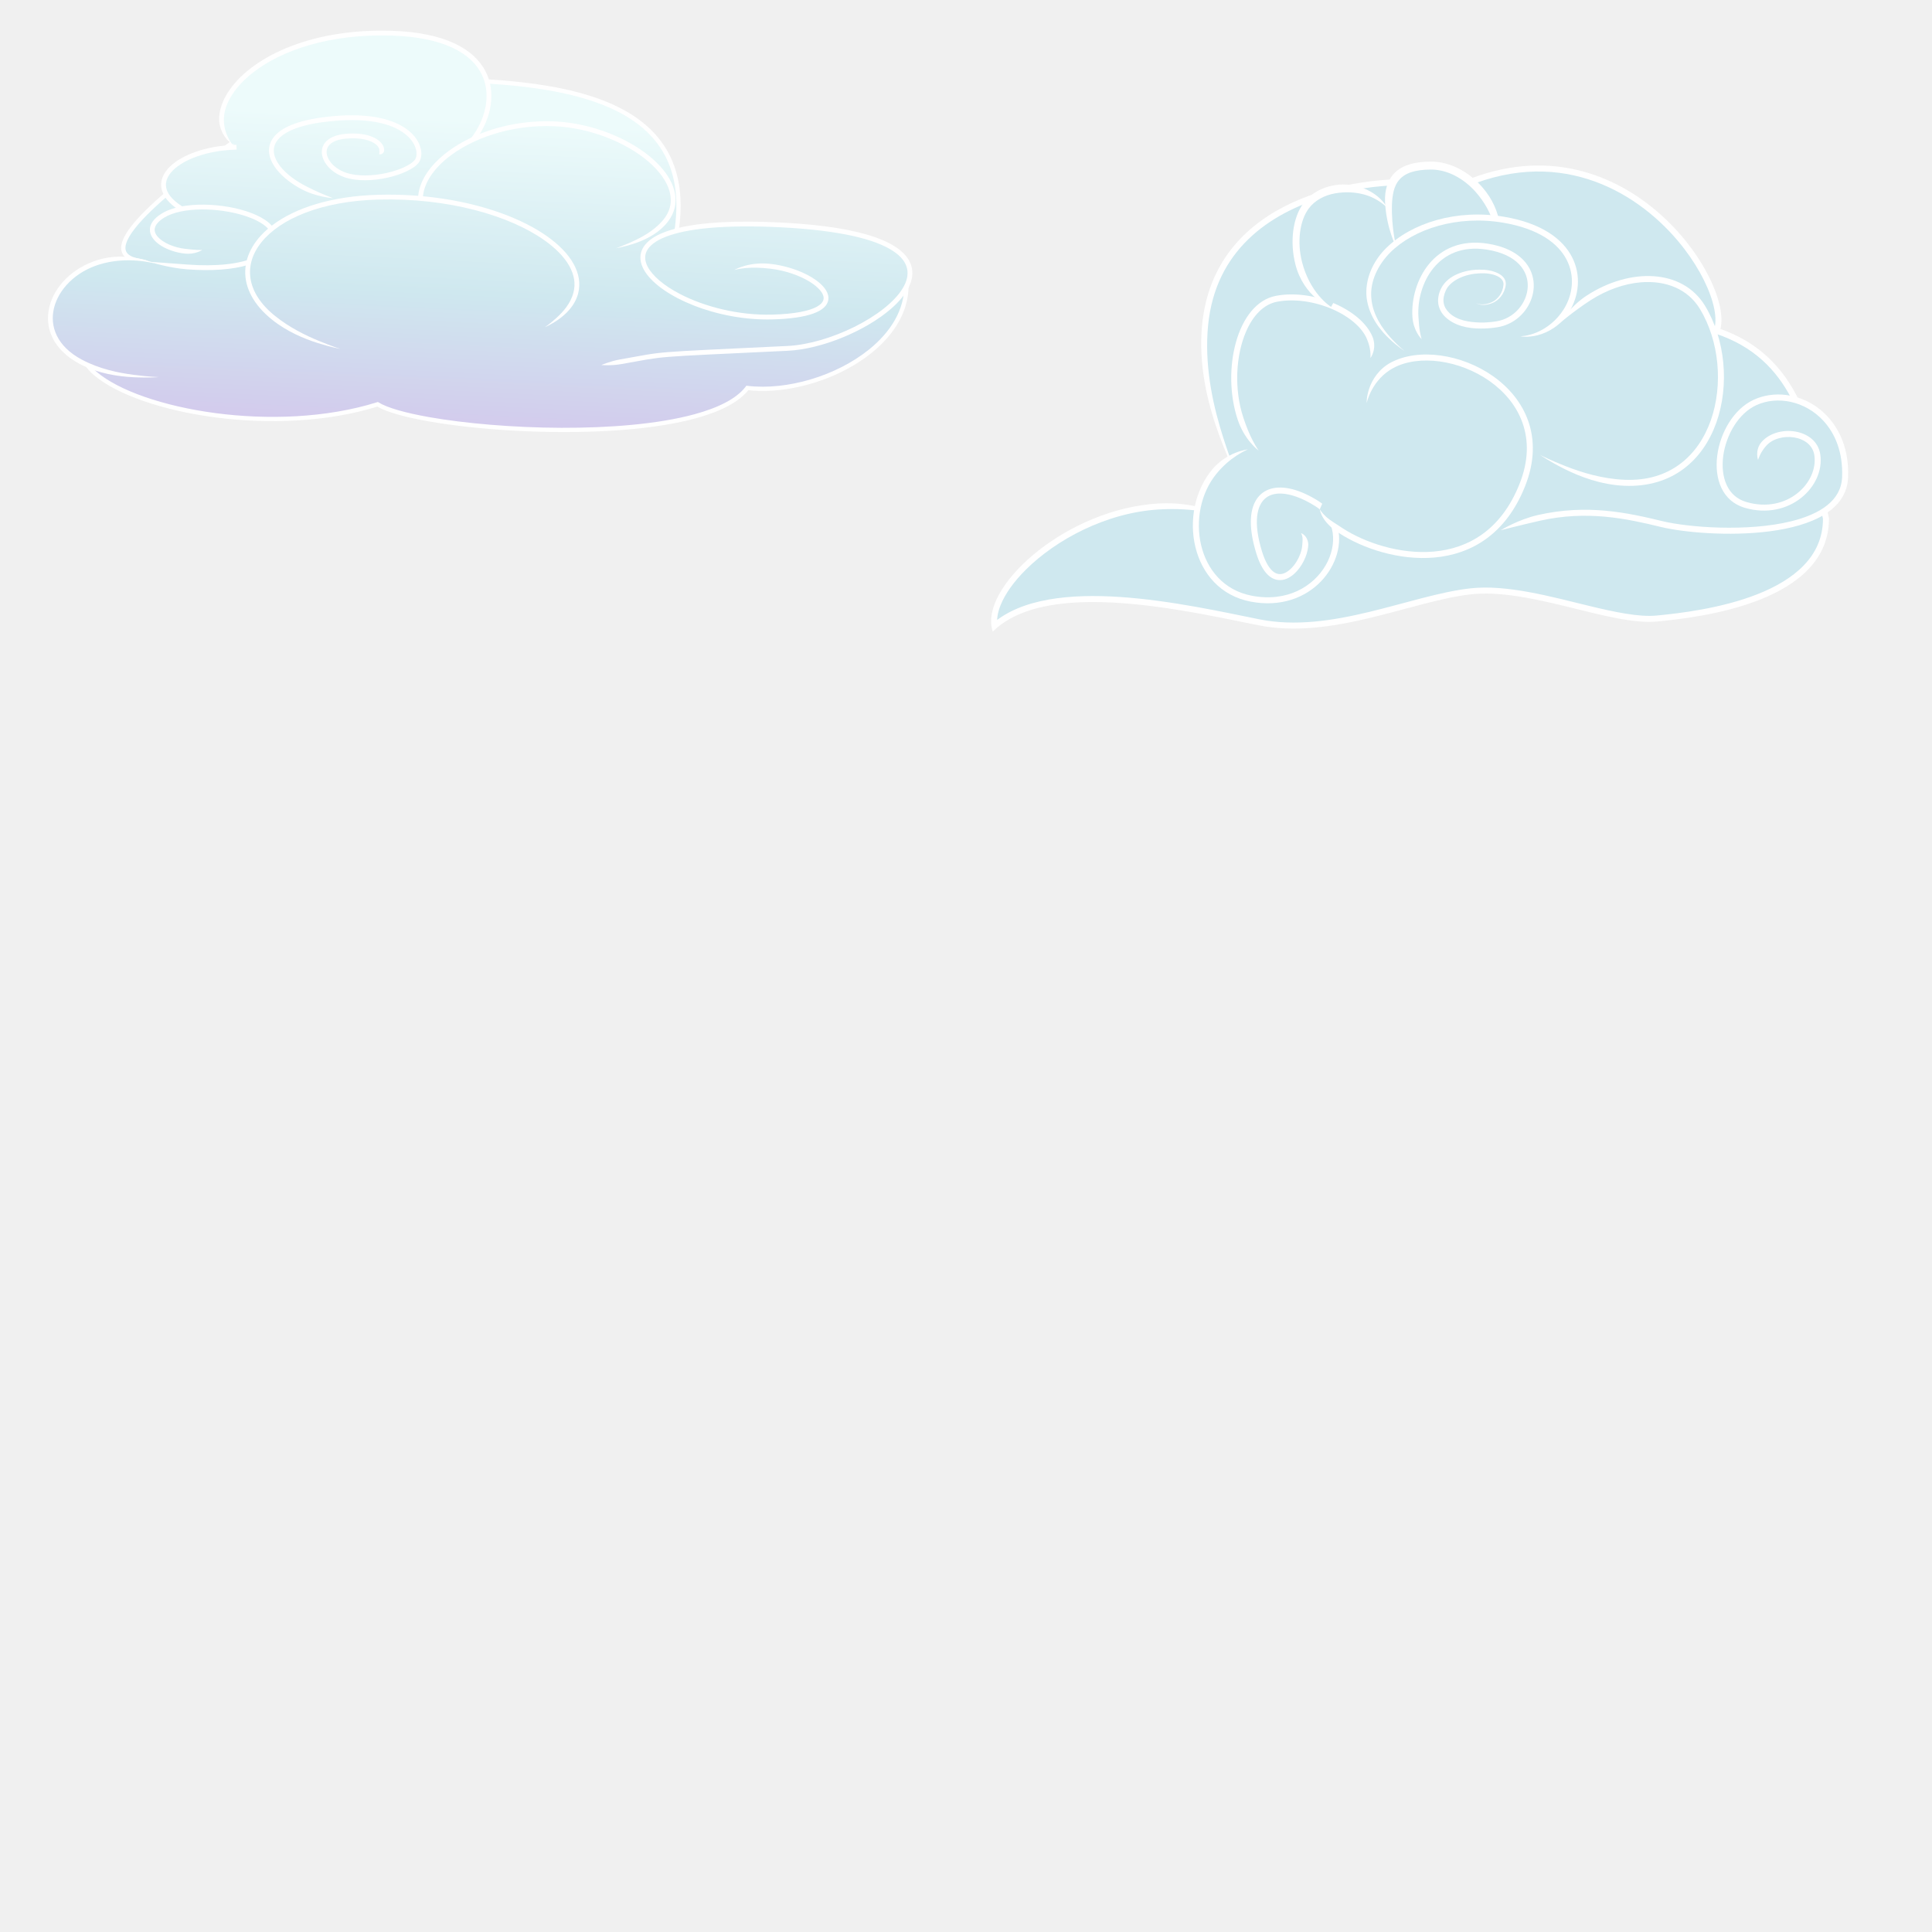
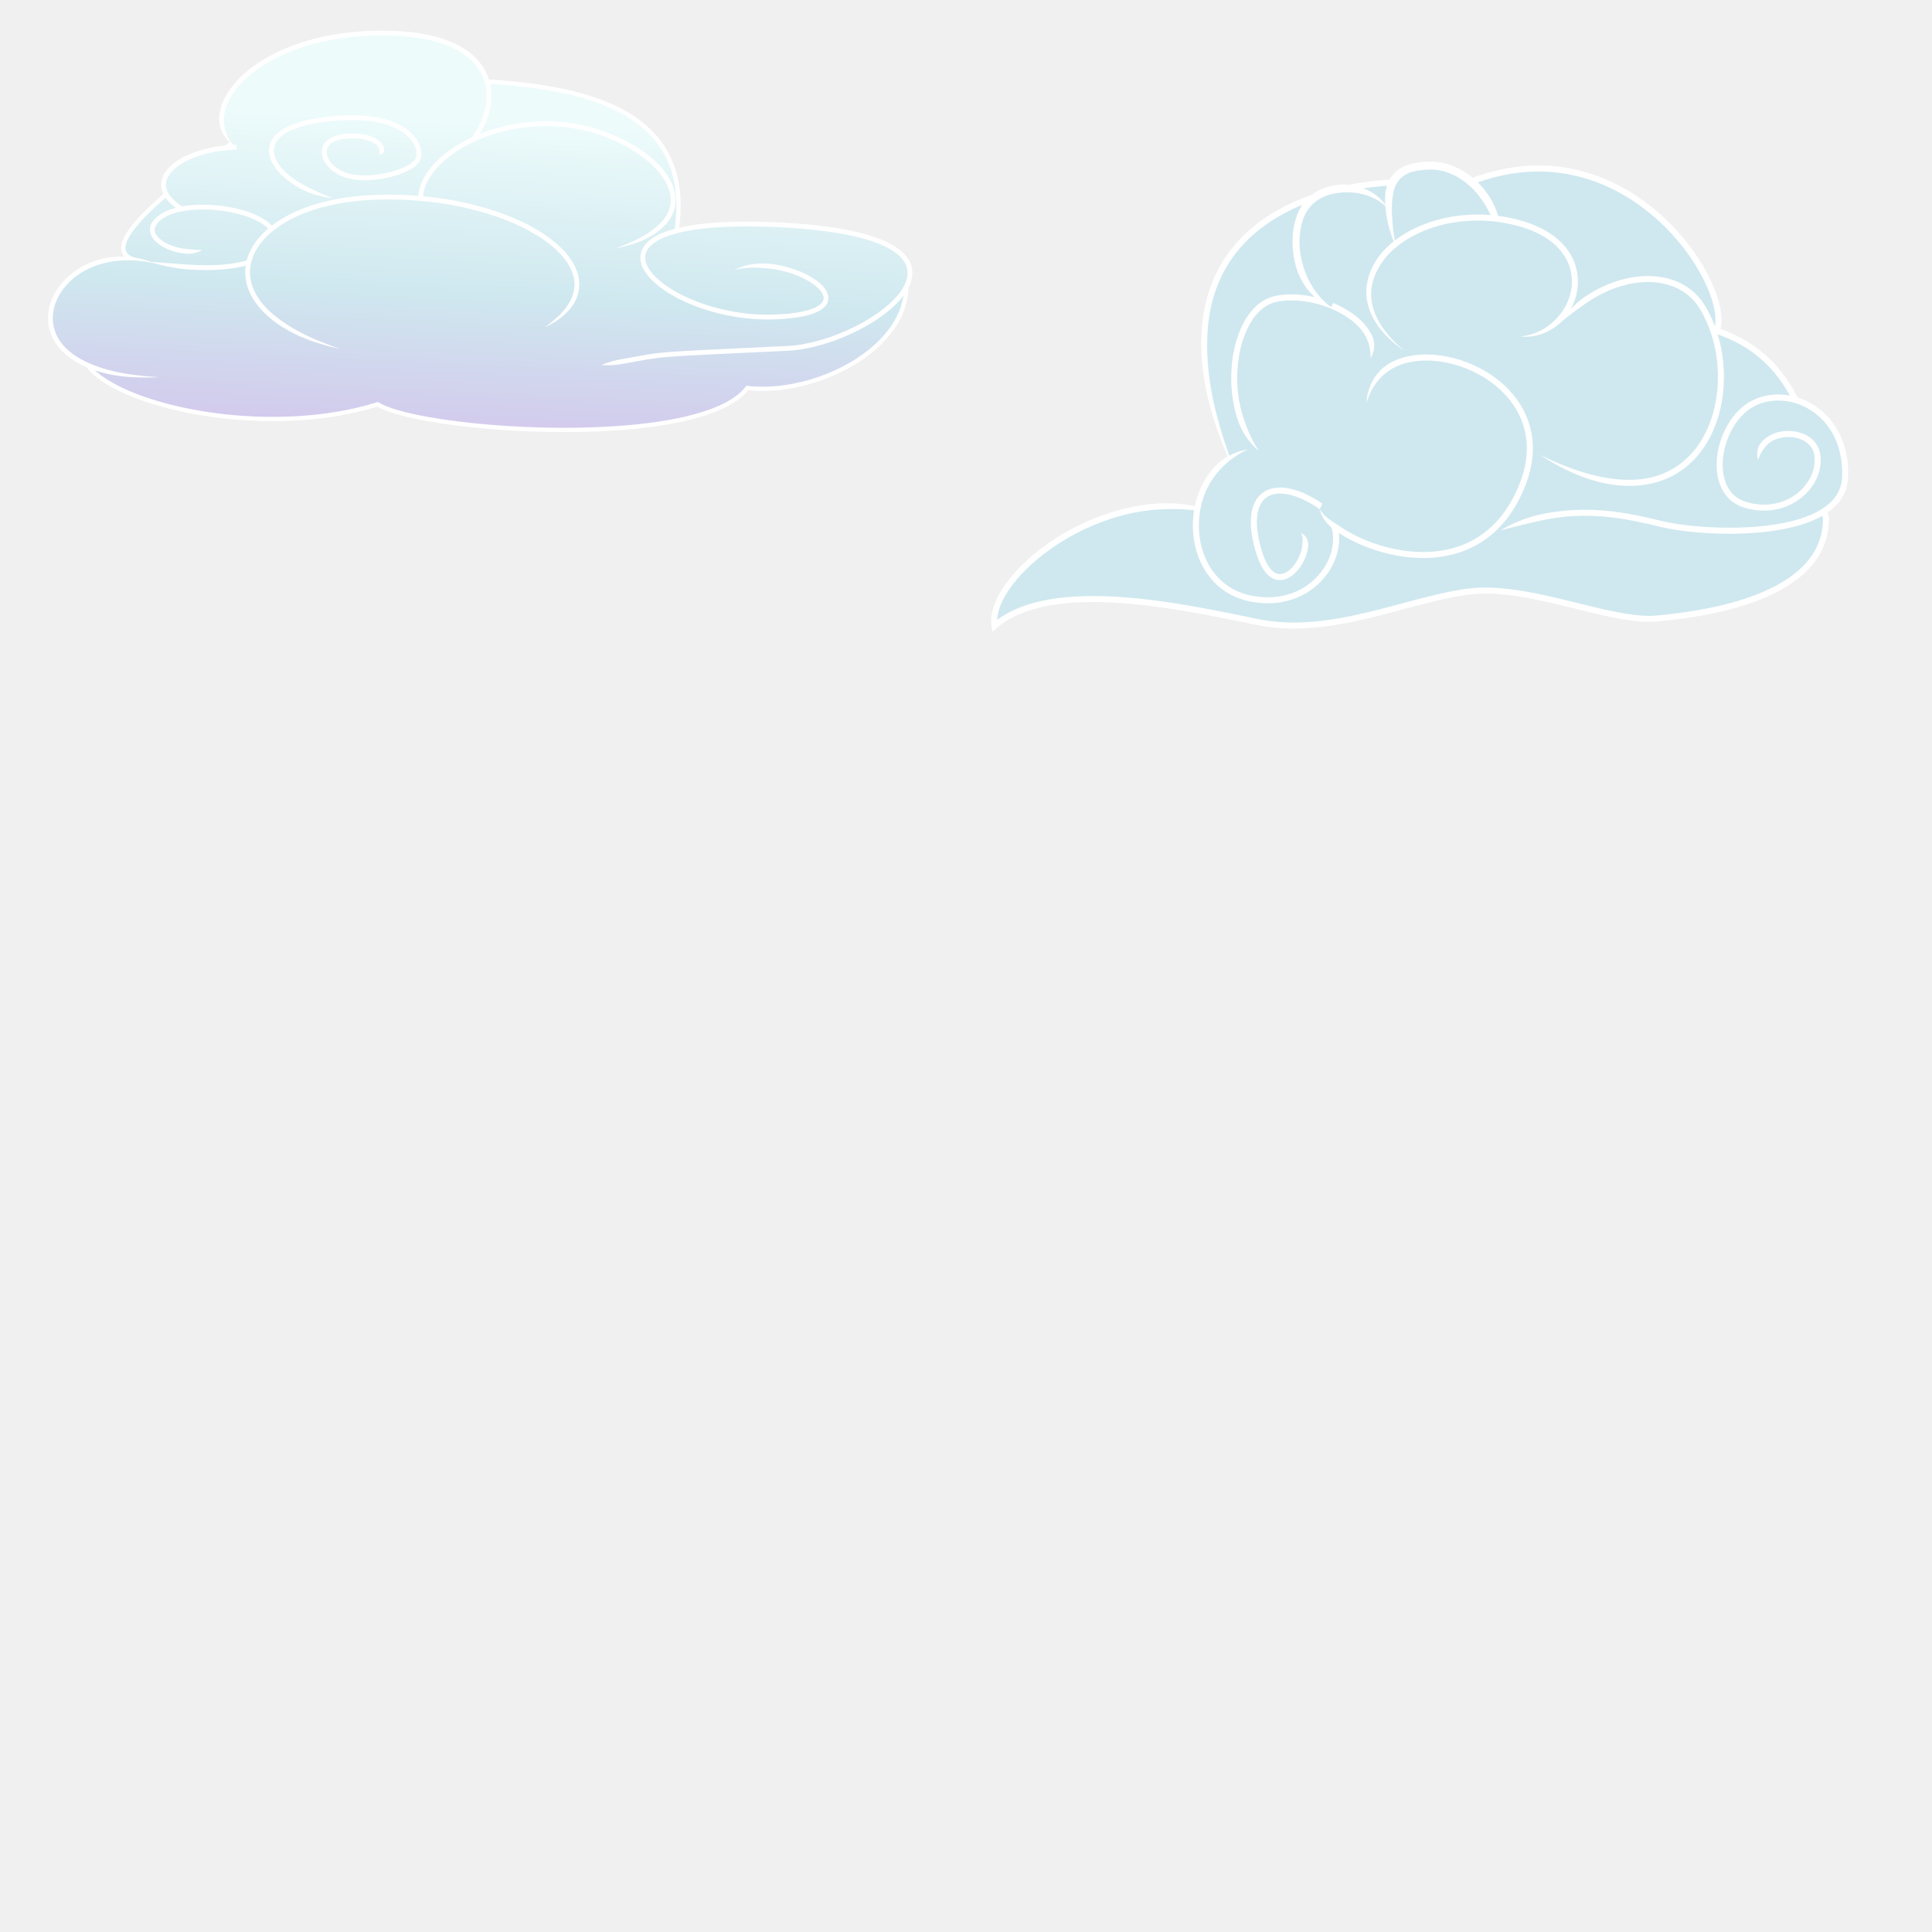
<svg xmlns="http://www.w3.org/2000/svg" xmlns:xlink="http://www.w3.org/1999/xlink" width="2048" height="2048" viewBox="0 0 541.867 541.867" version="1.1" id="svg1">
  <defs id="defs1">
    <linearGradient id="linearGradient78">
      <stop style="stop-color:#d4c2ec;stop-opacity:1;" offset="0" id="stop78" />
      <stop style="stop-color:#cfe8ef;stop-opacity:1;" offset="0.5" id="stop80" />
      <stop style="stop-color:#edfbfb;stop-opacity:1;" offset="1" id="stop79" />
    </linearGradient>
    <linearGradient xlink:href="#linearGradient78" id="linearGradient79" x1="128.994" y1="130.751" x2="133.708" y2="33.792" gradientUnits="userSpaceOnUse" />
  </defs>
  <g id="layer1">
    <path d="m 343.843,144.913 c -30.991,-12.119 -67.176,16.101 -64.925,30.645 15.928,-13.851 53.498,-5.194 74.101,-1.039 20.603,4.155 42.591,-6.752 59.385,-8.657 16.794,-1.904 39.474,8.83 52.286,7.618 12.812,-1.212 47.439,-5.54 47.439,-28.048 -3.463,-14.37 -3.463,-43.63 -30.645,-52.633 4.848,-12.639 -26.663,-61.635 -72.889,-40.167 -13.851,-5.021 -99.552,-3.29 -60.943,82.585" id="path99" style="fill:#cfe8ef" />
    <path style="fill:#ffffff;fill-opacity:1;fill-rule:nonzero;stroke:none;stroke-width:1.683;stroke-linecap:square;stroke-miterlimit:12.9;stroke-opacity:1" d="m 325.024,142.89 c 4.951,-0.292 9.237,0.011 12.99,0.657 3.526,0.607 5.829,1.366 5.829,1.366 0,0 -2.134,-1.15 -5.638,-2.185 -3.647,-1.077 -8.213,-1.82 -13.281,-1.518 -12.716,0.753 -24.855,6.304 -33.569,13.125 -8.603,6.734 -14.248,15.024 -13.269,21.351 a 8.981,8.981 0 0 0 0.355,1.465 20.351,20.351 0 0 1 1.029,-0.959 c 6.121,-5.323 15.756,-7.273 26.484,-7.339 16.092,-0.099 34.52,3.994 46.899,6.49 10.478,2.113 21.288,0.389 31.484,-2.063 10.216,-2.456 19.903,-5.646 28.162,-6.583 8.179,-0.928 17.982,1.239 27.341,3.53 9.25,2.264 18.323,4.714 24.929,4.089 12.822,-1.213 48.201,-5.578 48.201,-28.885 a 23.032,23.032 0 0 0 -2.2e-4,-0.101 45.638,45.638 0 0 1 -0.023,-0.096 c -3.405,-14.132 -3.471,-44.051 -31.198,-53.234 l 0.521,1.1 c 1.359,-3.543 0.114,-9.278 -2.875,-15.302 -3.043,-6.133 -8.052,-12.872 -14.656,-18.512 -13.266,-11.33 -33.04,-18.311 -56.498,-7.417 l 0.641,-0.028 c -2.355,-0.854 -6.559,-1.485 -11.627,-1.625 -20.63,-0.57 -58.131,6.865 -60.261,42.904 -0.648,11.234 2.233,21.666 5.168,29.532 2.893,7.753 5.49,12.564 5.49,12.564 0,0 -2.213,-5.001 -4.689,-12.84 -2.52,-7.979 -4.948,-18.265 -4.288,-29.157 0.643,-10.883 4.607,-18.981 10.371,-25.036 5.764,-6.056 13.358,-10.059 21.251,-12.581 7.892,-2.522 16.075,-3.559 22.954,-3.712 3.44,-0.077 6.554,0.067 9.138,0.352 2.583,0.285 4.645,0.719 5.92,1.181 a 9.356,9.356 0 0 1 0.32,0.123 66.997,66.997 0 0 1 0.322,-0.15 c 13.695,-6.36 25.989,-6.441 36.438,-3.141 10.449,3.3 19.056,10.017 25.204,17.306 4.918,5.831 8.256,12.034 9.708,17.052 0.484,1.673 0.758,3.212 0.821,4.55 0.063,1.338 -0.089,2.47 -0.422,3.336 a 4.893,4.893 0 0 1 -0.398,0.807 43.811,43.811 0 0 1 0.919,0.293 c 10.666,3.533 16.993,10.182 21.053,17.871 3.045,5.767 4.788,12.123 6.023,18.128 1.216,5.91 1.974,11.713 3.015,16.032 l -0.023,-0.197 c 0,5.411 -2.051,9.661 -5.376,13.124 -3.326,3.464 -7.949,6.107 -13.006,8.102 -10.113,3.99 -21.911,5.379 -28.294,5.983 -4.902,0.464 -11.565,-0.925 -18.825,-2.686 -10.827,-2.626 -23.199,-6.095 -33.477,-4.93 -8.468,0.96 -18.318,4.203 -28.366,6.619 -10.127,2.435 -20.653,4.087 -30.758,2.049 -20.306,-4.095 -58.483,-12.977 -74.82,1.229 l 1.384,0.506 c -0.258,-1.668 0.043,-3.606 0.883,-5.702 1.259,-3.143 3.723,-6.614 7.096,-9.966 8.432,-8.378 22.515,-15.995 37.296,-16.871 z" id="path11" />
    <g id="g78" style="fill:url(#linearGradient79)">
      <path d="m 22.636,96.279 c -2.86,14.694 47.429,28.334 83.269,17.115 12.582,7.742 90.361,12.956 103.706,-4.582 18.682,2.212 44.99,-10.744 44.609,-29.073 C 232.874,63.128 188.413,74.532 189.836,64.194 196.165,18.2 136.677,21.901 89.275,22.831 65.13,40.212 19.918,70.038 39.286,73.212 51.622,75.233 28.715,89.585 22.636,96.279 Z" id="path93" style="fill:url(#linearGradient79)" />
      <path style="fill:#ffffff;fill-opacity:1;fill-rule:nonzero;stroke:none;stroke-width:1.193;stroke-linecap:square;stroke-miterlimit:12.9;stroke-opacity:1" d="m 27.143,104.324 c -1.943,-1.702 -3.372,-3.391 -4.061,-5.148 -0.636,-1.623 -0.446,-2.897 -0.446,-2.897 0,0 -0.499,1.195 -0.11,3.06 0.41,1.965 1.725,4.147 3.845,5.894 12.823,10.882 51.011,17.714 79.712,8.73 l -0.491,-0.061 c 5.261,3.237 21.08,5.894 38.376,6.87 17.606,0.994 37.428,0.294 51.098,-3.43 6.808,-1.855 12.225,-4.496 15.02,-8.169 l -0.545,0.231 c 18.923,2.241 45.667,-10.867 45.275,-29.678 a 19.659,19.659 0 0 0 -0.008,-0.284 30.781,30.781 0 0 0 -0.222,-0.174 c -10.846,-8.441 -27.495,-9.734 -41.073,-10.251 -6.813,-0.259 -12.904,-0.327 -17.13,-0.96 -2.113,-0.316 -3.754,-0.786 -4.745,-1.414 -0.495,-0.314 -0.824,-0.655 -1.018,-1.029 -0.194,-0.374 -0.268,-0.794 -0.193,-1.34 1.281,-9.307 -0.098,-16.661 -3.556,-22.44 -6.903,-11.537 -21.931,-16.579 -39.828,-18.685 -17.879,-2.103 -38.864,-1.287 -57.78,-0.916 a 1326.133,1326.133 0 0 1 -0.186,0.004 569.508,569.508 0 0 1 -0.151,0.109 C 71.851,34.639 43.184,53.838 35.83,64.803 c -1.89,2.818 -2.528,5.339 -0.946,7.095 0.863,0.958 2.311,1.575 4.305,1.902 1.884,0.309 2.717,0.89 2.978,1.486 0.261,0.596 0.07,1.499 -0.666,2.684 -0.883,1.422 -2.479,3.134 -4.401,4.924 -2.883,2.685 -6.499,5.565 -9.596,8.151 -1.417,1.181 -2.594,2.353 -3.515,3.438 -0.875,1.031 -1.352,1.795 -1.352,1.795 0,0 0.701,-0.566 1.761,-1.362 0.88,-0.66 2.68,-1.96 3.871,-2.956 5.262,-4.394 12.735,-10.155 14.686,-14.151 0.508,-1.04 0.709,-2.083 0.306,-3.003 -0.502,-1.145 -1.822,-1.848 -3.878,-2.184 -1.863,-0.305 -3.02,-0.866 -3.612,-1.523 -0.296,-0.329 -0.467,-0.68 -0.544,-1.093 -0.077,-0.412 -0.054,-0.892 0.082,-1.442 0.327,-1.32 1.325,-3.018 2.879,-4.931 2.332,-2.868 5.89,-6.233 10.159,-9.83 C 60.205,43.815 77.539,32.014 89.623,23.315 l -0.337,0.112 c 14.227,-0.279 29.525,-0.806 43.784,-0.169 14.259,0.637 27.479,2.448 37.518,6.786 6.693,2.892 11.961,6.891 15.259,12.403 3.298,5.512 4.65,12.566 3.398,21.665 -0.083,0.602 -0.035,1.161 0.152,1.678 0.336,0.931 1.078,1.615 2.075,2.133 3.811,1.977 12.581,1.928 21.995,2.287 6.793,0.258 14.278,0.714 21.371,2.131 7.093,1.417 13.785,3.798 19.015,7.869 l -0.23,-0.458 c 0.148,7.101 -3.839,13.403 -9.935,18.312 -4.572,3.681 -10.318,6.555 -16.301,8.337 -5.983,1.782 -12.202,2.471 -17.706,1.819 a 32.552,32.552 0 0 1 -0.343,-0.043 10.524,10.524 0 0 1 -0.201,0.274 c -1.263,1.66 -3.17,3.142 -5.611,4.433 -2.441,1.291 -5.41,2.391 -8.773,3.307 -10.088,2.749 -23.7,3.843 -37.278,3.796 -13.578,-0.047 -27.133,-1.231 -37.129,-3 -3.332,-0.589 -6.269,-1.244 -8.673,-1.939 -2.404,-0.695 -4.279,-1.439 -5.454,-2.162 a 8.168,8.168 0 0 1 -0.226,-0.145 74.676,74.676 0 0 1 -0.264,0.083 c -14.222,4.452 -30.799,4.966 -45.36,3.032 -7.281,-0.967 -14.058,-2.545 -19.781,-4.538 -5.723,-1.992 -10.392,-4.406 -13.442,-6.995 z" id="path9" />
      <path d="m 168.654,102.377 c 20.979,-3.404 7.596,-2.541 52.244,-4.669 23.536,-1.122 64.551,-31.207 -1.614,-34.611 -66.165,-3.404 -34.965,26.668 -2.69,25.817 32.276,-0.851 5.075,-19.204 -10.647,-13.197" id="path83" style="fill:url(#linearGradient79)" />
      <path style="fill:#ffffff;fill-opacity:1;fill-rule:nonzero;stroke:none;stroke-width:1.343;stroke-linecap:square;stroke-miterlimit:12.9;stroke-opacity:1" d="m 173.851,100.823 c -2.646,0.462 -5.197,1.554 -5.197,1.554 0,0 2.767,0.232 5.428,-0.232 13.607,-2.373 6.621,-1.849 46.849,-3.766 9.571,-0.456 21.926,-5.601 29.065,-11.853 4.304,-3.769 6.891,-8.112 5.528,-12.188 -2.027,-6.061 -12.541,-10.694 -36.205,-11.912 -26.128,-1.344 -37.851,2.469 -39.506,8.35 -0.506,1.799 -0.027,3.681 1.134,5.475 4.568,7.059 20.165,13.742 35.666,13.333 10.204,-0.269 15.095,-2.289 15.68,-5.368 0.181,-0.95 -0.076,-1.895 -0.613,-2.785 -2.08,-3.446 -8.708,-6.607 -15.41,-7.398 -2.756,-0.331 -5.253,-0.062 -7.266,0.488 -1.921,0.525 -3.056,1.194 -3.056,1.194 0,0 1.269,-0.356 3.177,-0.536 2.084,-0.196 4.287,-0.126 6.987,0.187 4.096,0.483 8.062,1.879 10.863,3.576 1.867,1.132 3.201,2.411 3.738,3.52 0.336,0.693 0.384,1.276 0.161,1.844 -0.223,0.567 -0.764,1.173 -1.806,1.741 -2.084,1.137 -6.09,2.025 -12.492,2.194 -9.554,0.252 -19.053,-2.255 -25.831,-5.769 -2.259,-1.172 -4.216,-2.454 -5.769,-3.772 -1.553,-1.318 -2.698,-2.671 -3.355,-3.959 -0.41,-0.805 -0.631,-1.579 -0.663,-2.314 -0.032,-0.734 0.117,-1.432 0.481,-2.122 0.728,-1.378 2.37,-2.741 5.219,-3.869 5.698,-2.257 16.097,-3.52 32.591,-2.671 8.244,0.424 14.806,1.264 19.92,2.403 5.114,1.139 8.778,2.582 11.224,4.175 2.445,1.593 3.658,3.3 4.027,5.042 0.37,1.742 -0.093,3.598 -1.265,5.522 -1.172,1.924 -3.049,3.882 -5.394,5.724 -2.345,1.843 -5.155,3.572 -8.18,5.07 -6.049,2.996 -12.965,5.059 -18.716,5.334 -40.302,1.921 -33.425,1.414 -47.015,3.785 z" id="path1" />
      <path d="M 65.096,40.407 C 54.446,29.975 73.084,8.109 109.98,9.313 c 36.896,1.204 29.669,28.085 16.356,35.307" id="path91" style="fill:url(#linearGradient79)" />
      <path style="fill:#ffffff;fill-opacity:1;fill-rule:nonzero;stroke:none;stroke-width:1.343;stroke-linecap:square;stroke-miterlimit:12.9;stroke-opacity:1" d="m 61.462,33.021 c -0.097,2.291 0.786,4.244 1.771,5.555 0.964,1.283 1.864,1.831 1.864,1.831 0,0 -0.668,-0.812 -1.288,-2.175 -0.646,-1.421 -1.102,-3.194 -1.005,-5.149 0.187,-4.078 3.016,-8.764 8.297,-12.842 7.921,-6.116 21.279,-10.831 38.858,-10.257 14.627,0.477 22.035,4.995 24.959,10.512 2.925,5.516 1.456,12.255 -2.177,17.408 -1.411,1.997 -2.747,3.54 -4.132,4.835 -1.281,1.199 -2.273,1.881 -2.273,1.881 0,0 1.143,-0.378 2.682,-1.35 1.599,-1.01 3.363,-2.521 4.82,-4.593 C 141.621,27.637 140.082,9.623 110.002,8.642 86.278,7.868 69.849,16.572 63.9,25.945 c -1.49,2.347 -2.332,4.757 -2.438,7.076 z" id="path2" />
      <path d="m 122.189,64.516 c -13.717,-12.341 7.8,-30.923 33.351,-29.789 25.552,1.135 50.565,25.391 17.214,34.895" id="path87" style="fill:url(#linearGradient79)" />
      <path style="fill:#ffffff;fill-opacity:1;fill-rule:nonzero;stroke:none;stroke-width:1.343;stroke-linecap:square;stroke-miterlimit:12.9;stroke-opacity:1" d="m 117.267,56.612 c 0.181,2.561 1.458,4.613 2.689,5.969 1.214,1.337 2.233,1.934 2.233,1.934 0,0 -0.8,-0.868 -1.692,-2.339 -0.918,-1.513 -1.77,-3.461 -1.889,-5.649 -0.26,-4.116 2.27,-8.462 6.802,-12.156 6.798,-5.542 18,-9.511 30.101,-8.973 10.059,0.447 20.088,4.566 26.296,9.876 3.104,2.655 5.239,5.598 6.006,8.461 0.384,1.431 0.433,2.84 0.107,4.219 -0.326,1.379 -1.03,2.736 -2.198,4.054 -2.458,2.806 -5.762,4.571 -8.458,5.786 -2.668,1.202 -4.509,1.829 -4.509,1.829 0,0 1.922,-0.293 4.752,-1.195 2.845,-0.907 6.486,-2.481 9.22,-5.529 2.089,-2.355 2.926,-4.931 2.723,-7.56 -0.797,-10.305 -17.479,-20.553 -33.878,-21.281 -16.48,-0.732 -31.491,6.652 -36.537,15.585 -1.27,2.248 -1.915,4.61 -1.766,6.97 z" id="path3" />
      <path d="m 41.891,73.413 c 18.638,3.611 33.856,1.298 34.997,-6.325 1.141,-7.623 -22.442,-12.036 -31.191,-6.62 -8.749,5.416 3.804,11.836 11.031,9.629" id="path97" style="fill:url(#linearGradient79)" />
      <path style="fill:#ffffff;fill-opacity:1;fill-rule:nonzero;stroke:none;stroke-width:1.343;stroke-linecap:square;stroke-miterlimit:12.9;stroke-opacity:1" d="m 52.629,74.204 c -5.337,-0.401 -10.738,-0.791 -10.738,-0.791 0,0 5.171,1.719 10.637,2.13 13.473,1.013 24.018,-1.639 25.024,-8.356 0.219,-1.462 -0.324,-2.785 -1.353,-3.933 -3.949,-4.408 -15.51,-6.693 -23.877,-5.575 -2.662,0.355 -5.123,1.07 -6.977,2.218 -4.644,2.875 -3.887,6.279 -0.868,8.536 1.898,1.419 4.675,2.413 7.421,2.697 1.289,0.137 2.489,-0.064 3.417,-0.377 0.897,-0.302 1.414,-0.657 1.414,-0.657 0,0 -0.626,0.034 -1.511,-0.006 -1.14,-0.051 -1.786,-0.156 -3.182,-0.296 -1.587,-0.164 -3.185,-0.589 -4.563,-1.19 -1.378,-0.601 -2.532,-1.384 -3.244,-2.211 -0.712,-0.827 -0.985,-1.63 -0.784,-2.478 0.202,-0.847 0.946,-1.85 2.606,-2.878 2.445,-1.514 6.311,-2.265 10.463,-2.299 4.152,-0.034 8.59,0.631 12.2,1.803 2.407,0.781 4.445,1.795 5.774,2.921 0.665,0.563 1.149,1.151 1.438,1.736 0.289,0.586 0.392,1.163 0.298,1.788 -0.325,2.169 -1.912,3.881 -4.687,5.156 -4.163,1.913 -10.892,2.662 -18.908,2.06 z" id="path4" />
      <path style="fill:url(#linearGradient79);fill-opacity:1;stroke:#ffffff;stroke-width:1.343;stroke-linecap:square;stroke-miterlimit:12.9;stroke-opacity:1" d="M 65.667,41.309 C 50.262,41.911 39.231,50.938 50.452,58.261" id="path5" />
      <path d="M 43.563,73.928 C 14.108,64.376 -4.789,105.586 44.512,105.765" id="path95" style="fill:url(#linearGradient79)" />
      <path style="fill:#ffffff;fill-opacity:1;fill-rule:nonzero;stroke:none;stroke-width:1.343;stroke-linecap:square;stroke-miterlimit:12.9;stroke-opacity:1" d="m 27.816,74.195 c 3.877,-1.204 7.636,-1.348 10.764,-1.08 3.012,0.258 4.983,0.813 4.983,0.813 0,0 -1.85,-0.877 -4.888,-1.479 -3.122,-0.619 -7.136,-0.802 -11.255,0.463 -14.302,4.417 -20.233,21.102 -5.081,29.149 5.175,2.733 10.757,3.519 15.085,3.74 4.277,0.218 7.088,-0.036 7.088,-0.036 0,0 -2.822,-0.087 -7.027,-0.637 -4.275,-0.559 -9.605,-1.629 -14.516,-4.253 -3.549,-1.885 -5.805,-4.232 -7.028,-6.736 -1.223,-2.504 -1.424,-5.179 -0.785,-7.782 1.279,-5.205 5.983,-10.1 12.66,-12.162 z" id="path6" />
      <path d="M 95.427,97.85 C 54.141,86.502 65.303,56.359 106.185,55.295 c 40.882,-1.064 71.544,21.845 46.665,36.455" id="path85" style="fill:url(#linearGradient79)" />
      <path style="fill:#ffffff;fill-opacity:1;fill-rule:nonzero;stroke:none;stroke-width:1.343;stroke-linecap:square;stroke-miterlimit:12.9;stroke-opacity:1" d="m 76.348,89.694 c 4.211,3.354 8.961,5.308 12.771,6.517 3.746,1.189 6.307,1.64 6.307,1.64 0,0 -2.481,-0.781 -6.076,-2.273 C 85.668,94.05 81.222,91.88 77.186,88.645 73.039,85.331 70.828,81.715 70.267,78.17 c -0.561,-3.545 0.503,-7.067 3.102,-10.282 2.598,-3.215 6.743,-6.098 12.276,-8.221 5.532,-2.124 12.447,-3.489 20.558,-3.7 9.75,-0.254 18.913,0.866 26.858,2.909 7.945,2.044 14.67,5.016 19.532,8.438 6.484,4.562 9.568,9.799 8.234,14.759 -0.772,3.012 -2.879,5.376 -4.742,7.076 -1.846,1.683 -3.234,2.603 -3.234,2.603 0,0 1.549,-0.608 3.659,-2.068 2.114,-1.463 4.648,-3.812 5.614,-7.261 0.768,-2.855 0.252,-5.746 -1.299,-8.5 -6.131,-10.888 -28.529,-19.977 -54.657,-19.297 -13.161,0.342 -23.366,3.686 -29.76,8.521 -9.72,7.35 -10.592,18.133 -0.06,26.548 z" id="path7" />
      <path d="m 93.409,55.579 c -16.003,-3.404 -27.838,-18.653 -2.959,-21.987 24.879,-3.333 28.779,8.369 26.493,11.561 -2.286,3.192 -13.448,6.241 -20.172,3.901 -6.724,-2.341 -8.876,-10.071 0.269,-10.852 9.145,-0.78 11.431,3.972 9.279,5.036" id="path89" style="fill:url(#linearGradient79)" />
      <path style="fill:#ffffff;fill-opacity:1;fill-rule:nonzero;stroke:none;stroke-width:1.343;stroke-linecap:square;stroke-miterlimit:12.9;stroke-opacity:1" d="m 84.244,52.893 c 4.356,2.403 9.166,2.686 9.166,2.686 0,0 -4.481,-1.634 -8.517,-3.862 -3.056,-1.686 -5.49,-3.773 -6.852,-5.855 -0.908,-1.388 -1.335,-2.755 -1.236,-4.018 0.075,-0.947 0.436,-1.855 1.181,-2.738 0.745,-0.883 1.883,-1.734 3.494,-2.488 2.147,-1.005 5.127,-1.833 9.06,-2.36 12.333,-1.652 19.339,0.447 22.936,3.201 2.159,1.652 3.107,3.541 3.314,5.038 0.138,0.998 -0.067,1.812 -0.392,2.265 -0.36,0.503 -1.1,1.103 -2.109,1.659 -1.513,0.834 -3.615,1.592 -5.913,2.101 -3.83,0.85 -8.217,1 -11.384,-0.103 -1.9,-0.661 -3.399,-1.78 -4.321,-3 -0.615,-0.813 -0.969,-1.665 -1.048,-2.445 -0.049,-0.488 0.005,-0.947 0.168,-1.375 0.163,-0.429 0.434,-0.831 0.85,-1.201 0.831,-0.739 2.266,-1.341 4.456,-1.528 4.275,-0.365 6.92,0.533 8.228,1.543 0.872,0.673 1.114,1.368 1.067,1.731 -0.005,0.139 0.05,0.368 0.029,0.617 -0.021,0.252 -0.103,0.476 -0.103,0.476 0,0 0.221,0.1 0.563,0.012 0.339,-0.087 0.758,-0.388 0.842,-0.933 0.066,-0.512 -0.058,-1.047 -0.328,-1.549 -1.067,-1.984 -4.489,-3.739 -10.413,-3.234 -5.926,0.506 -7.658,3.922 -6.273,7.177 0.884,2.077 3.017,3.994 5.841,4.977 3.529,1.228 8.144,1.027 12.116,0.145 3.831,-0.85 7.496,-2.439 8.822,-4.289 0.581,-0.811 0.802,-1.987 0.63,-3.231 -0.697,-5.055 -7.681,-12.077 -27.758,-9.386 -7.993,1.071 -12.496,3.395 -14.17,6.422 -2.533,4.58 1.648,10.01 8.052,13.544 z" id="path8" />
    </g>
    <path d="m 349.972,126.044 c -19.588,5.876 -19.588,37.951 0.979,41.869 20.567,3.918 30.851,-18.853 18.364,-26.688 -12.487,-7.835 -21.302,-2.938 -16.16,13.711 5.142,16.65 16.65,-1.469 11.753,-5.387" id="path107" style="fill:#cfe8ef" />
    <path style="fill:#ffffff;fill-opacity:1;fill-rule:nonzero;stroke:none;stroke-width:1.683;stroke-linecap:square;stroke-miterlimit:12.9;stroke-opacity:1" d="m 341.226,132.815 c 1.818,-2.203 3.756,-3.839 5.63,-5.058 1.771,-1.152 3.115,-1.713 3.115,-1.713 0,0 -1.45,0.144 -3.502,0.966 -2.116,0.848 -4.567,2.344 -6.542,4.733 -9.759,11.816 -6.252,33.736 10.865,36.997 8.499,1.619 15.377,-1.176 19.71,-5.689 4.316,-4.495 6.135,-10.716 4.473,-15.921 -0.836,-2.618 -2.547,-4.944 -5.214,-6.617 -2.549,-1.6 -4.98,-2.699 -7.203,-3.282 -4.518,-1.185 -8.261,-0.231 -10.249,2.989 -1.945,3.15 -2.037,8.238 0.041,14.966 1.53,4.954 3.729,7.248 6.204,7.493 1.639,0.162 3.191,-0.615 4.452,-1.758 2.076,-1.882 3.627,-4.957 3.891,-7.624 0.163,-1.188 -0.277,-2.301 -0.865,-2.978 -0.572,-0.658 -1.124,-0.768 -1.124,-0.768 0,0 0.292,0.471 0.387,1.135 0.111,0.775 -0.023,1.457 -0.073,2.445 -0.135,1.363 -0.716,2.972 -1.571,4.362 -0.856,1.39 -1.989,2.553 -3.106,3.118 -0.559,0.282 -1.105,0.419 -1.634,0.405 -0.529,-0.015 -1.052,-0.174 -1.609,-0.56 -1.115,-0.773 -2.345,-2.537 -3.342,-5.766 -2.524,-8.173 -1.518,-13.113 1.168,-15.114 1.074,-0.801 2.468,-1.2 4.193,-1.148 2.588,0.079 5.887,1.215 9.547,3.512 2.922,1.834 4.467,4.479 4.906,7.437 0.438,2.958 -0.268,6.235 -1.973,9.18 -1.706,2.945 -4.402,5.549 -7.902,7.18 -3.501,1.631 -7.807,2.301 -12.789,1.352 -15.79,-3.008 -18.864,-23.397 -9.882,-34.272 z" id="path10" />
    <path d="m 370.159,142.835 c 3.463,9.176 43.456,26.663 56.788,-6.752 13.331,-33.415 -40.34,-48.477 -43.63,-23.027" id="path105" style="fill:#cfe8ef" />
    <path style="fill:#ffffff;fill-opacity:1;fill-rule:nonzero;stroke:none;stroke-width:1.683;stroke-linecap:square;stroke-miterlimit:12.9;stroke-opacity:1" d="m 376.574,148.159 c -2.073,-1.401 -3.352,-2.041 -4.748,-3.318 -1.132,-1.036 -1.667,-2.006 -1.667,-2.006 0,0 0.124,1.105 1.025,2.536 0.969,1.539 2.504,2.961 4.471,4.198 12.804,8.344 41.17,14.153 52.073,-13.175 5.493,-13.767 -0.064,-24.592 -8.947,-30.869 -8.771,-6.199 -20.927,-8.042 -28.784,-3.796 -3.238,1.768 -5.095,4.693 -5.955,7.183 -0.843,2.443 -0.726,4.143 -0.726,4.143 0,0 0.325,-1.669 1.495,-3.805 1.208,-2.208 3.167,-4.535 5.986,-6.041 3.543,-1.915 8.197,-2.497 13.023,-1.833 4.826,0.664 9.809,2.568 13.989,5.523 4.18,2.954 7.552,6.946 9.24,11.791 1.688,4.844 1.718,10.558 -0.884,17.081 -2.616,6.557 -6.246,11.057 -10.402,14.043 -4.156,2.986 -8.855,4.463 -13.641,4.885 -9.573,0.845 -19.491,-2.593 -25.547,-6.54 z" id="path12" />
    <path d="m 353.019,126.387 c -11.427,-12.466 -7.791,-40.167 5.021,-42.591 12.812,-2.424 29.779,7.098 26.316,16.621" id="path111" style="fill:#cfe8ef" />
    <path style="fill:#ffffff;fill-opacity:1;fill-rule:nonzero;stroke:none;stroke-width:1.683;stroke-linecap:square;stroke-miterlimit:12.9;stroke-opacity:1" d="m 347.125,117.669 c 0.873,2.635 2.211,4.8 3.545,6.398 1.282,1.536 2.349,2.32 2.349,2.32 0,0 -0.762,-1.082 -1.651,-2.787 -0.979,-1.879 -1.783,-3.878 -2.647,-6.462 -1.316,-3.955 -1.86,-8.338 -1.698,-12.571 0.162,-4.233 1.03,-8.317 2.5,-11.668 1.959,-4.468 4.933,-7.568 8.673,-8.276 4.913,-0.93 10.564,-0.022 15.308,2.008 2.372,1.015 4.516,2.308 6.229,3.765 1.713,1.457 2.989,3.077 3.668,4.724 0.518,1.26 0.821,2.396 0.935,3.51 0.106,1.033 0.021,1.787 0.021,1.787 0,0 0.486,-0.585 0.814,-1.702 0.335,-1.145 0.421,-2.701 -0.213,-4.236 -3.189,-7.741 -16.593,-13.492 -27.073,-11.509 -11.012,2.083 -15.335,20.949 -10.759,34.7 z" id="path13" />
    <path d="m 420.887,148.722 c 18.525,-7.791 33.068,-4.675 45.188,-1.731 12.119,2.943 50.728,4.675 51.421,-13.158 0.693,-17.833 -14.716,-25.797 -25.277,-20.949 -10.561,4.848 -14.543,25.277 -2.597,28.74 11.946,3.463 21.295,-5.713 20.083,-14.024 -1.212,-8.31 -16.621,-7.791 -16.621,1.385" id="path109" style="fill:#cfe8ef" />
    <path style="fill:#ffffff;fill-opacity:1;fill-rule:nonzero;stroke:none;stroke-width:1.683;stroke-linecap:square;stroke-miterlimit:12.9;stroke-opacity:1" d="m 431.35,144.447 c -5.623,1.282 -10.463,4.275 -10.463,4.275 0,0 5.449,-1.407 10.837,-2.634 13.404,-3.053 24.471,-0.631 34.153,1.72 12.282,2.983 51.73,4.856 52.46,-13.943 0.714,-18.383 -15.274,-26.886 -26.469,-21.747 -11.234,5.157 -15.246,26.613 -2.48,30.313 12.438,3.605 22.464,-5.946 21.15,-14.953 -1.078,-7.389 -12.032,-8.604 -16.475,-3.512 -0.942,1.093 -1.233,2.412 -1.23,3.423 0.003,0.995 0.252,1.595 0.252,1.595 0,0 0.185,-0.622 0.571,-1.419 0.414,-0.853 0.951,-1.676 1.675,-2.493 0.871,-0.998 2.101,-1.718 3.492,-2.125 1.39,-0.407 2.933,-0.497 4.374,-0.262 1.441,0.234 2.772,0.791 3.775,1.631 1.002,0.84 1.689,1.945 1.902,3.405 1.11,7.611 -7.565,16.413 -19.017,13.094 -2.762,-0.801 -4.534,-2.523 -5.589,-4.814 -1.055,-2.291 -1.347,-5.168 -0.953,-8.117 0.395,-2.949 1.472,-5.961 3.075,-8.503 1.603,-2.542 3.726,-4.606 6.18,-5.733 5.977,-2.744 13.686,-1.145 18.754,4.285 3.379,3.62 5.601,8.931 5.331,15.867 -0.065,1.662 -0.477,3.114 -1.18,4.413 -0.703,1.299 -1.702,2.448 -2.958,3.464 -2.513,2.032 -6.063,3.517 -10.131,4.522 -6.103,1.507 -13.355,1.945 -19.968,1.777 -6.613,-0.168 -12.605,-0.943 -16.143,-1.803 -9.719,-2.36 -21.122,-4.87 -34.924,-1.726 z" id="path14" />
    <path d="m 431.968,127.599 c 45.707,25.797 59.426,-18.453 45.534,-41.379 -7.518,-12.406 -27.701,-9.869 -40.167,4.501" id="path103" style="fill:#cfe8ef" />
    <path style="fill:#ffffff;fill-opacity:1;fill-rule:nonzero;stroke:none;stroke-width:1.683;stroke-linecap:square;stroke-miterlimit:12.9;stroke-opacity:1" d="m 455.625,134.562 c -6.237,-0.257 -11.965,-2.032 -16.462,-3.79 -4.395,-1.718 -7.195,-3.173 -7.195,-3.173 0,0 2.577,1.819 6.852,3.946 4.346,2.162 10.184,4.402 16.732,4.698 27.209,1.178 34.108,-31.582 22.669,-50.459 -6.324,-10.436 -21.02,-10.744 -33.101,-2.947 -4.846,3.129 -7.786,7.884 -7.786,7.884 0,0 4.221,-3.581 8.699,-6.47 4.609,-2.975 9.574,-4.694 14.211,-5.072 3.478,-0.284 6.767,0.184 9.602,1.419 2.835,1.235 5.221,3.228 6.936,6.058 2.703,4.461 4.345,9.782 4.869,15.228 0.523,5.446 -0.072,11.012 -1.806,15.956 -1.734,4.944 -4.599,9.259 -8.608,12.267 -4.008,3.008 -9.165,4.734 -15.612,4.454 z" id="path15" />
    <path d="m 374.453,86.075 c -9.063,-3.939 -10.548,-15.706 -6.062,-20.821 4.485,-5.115 15.488,-4.585 19.752,0.443" id="path113" style="fill:#cfe8ef" transform="matrix(1.154408,0,0,1.361071,-58.95286,-31.07914)" />
    <path style="fill:#ffffff;fill-opacity:1;fill-rule:nonzero;stroke:none;stroke-width:1.683;stroke-linecap:square;stroke-miterlimit:12.9;stroke-opacity:1" d="m 365.801,77.344 c 0.987,3.262 3.111,5.63 5.135,7.037 1.969,1.369 3.517,1.693 3.517,1.693 0,0 -1.395,-0.738 -2.979,-2.337 -1.658,-1.673 -3.188,-3.993 -4.062,-6.881 -0.625,-2.065 -0.775,-4.217 -0.486,-6.156 0.289,-1.939 1.015,-3.658 2.098,-4.892 1.491,-1.7 3.862,-2.763 6.499,-3.143 2.414,-0.348 4.739,-0.237 6.848,0.225 0,0 0,10e-7 0,10e-7 3.729,0.834 5.772,2.807 5.772,2.807 0,0 -0.355,-0.621 -1.232,-1.449 -0.906,-0.855 -2.277,-1.805 -4.212,-2.49 -10e-6,0 -10e-6,0 -10e-6,0 -2.174,-0.781 -4.746,-1.144 -7.417,-0.758 -2.918,0.421 -5.692,1.61 -7.524,3.699 -2.666,3.04 -3.339,8.077 -1.957,12.646 z" id="path16" transform="matrix(1.154408,0,0,1.361071,-58.95286,-31.07914)" />
    <path d="M 391.628,69.348 C 387.345,54.003 388.773,46.445 401.381,46.445 c 12.609,0 23.79,16.948 16.415,27.483" id="path115" style="fill:#cfe8ef" />
    <path style="fill:#ffffff;fill-opacity:1;fill-rule:nonzero;stroke:none;stroke-width:1.683;stroke-linecap:square;stroke-miterlimit:12.9;stroke-opacity:1" d="m 390.042,55.12 c -1.483,1.906 -1.708,4.293 -1.551,6.276 0,0 0,1e-6 0,1e-6 0.36,5.322 2.271,9.069 2.271,9.069 0,0 -1.041,-4.071 -0.891,-9.098 0,0 0,-10e-7 0,-10e-7 0.079,-1.844 0.348,-3.871 1.478,-5.187 1.144,-1.41 3.148,-2.187 6.512,-2.187 3.36,0 6.664,1.903 9.081,4.731 1.921,2.255 3.218,4.77 3.798,7.31 0,0 0,10e-7 0,10e-7 0.522,2.295 0.325,4.284 -0.064,5.721 -0.381,1.407 -0.868,2.172 -0.868,2.172 0,0 0.629,-0.651 1.253,-2.033 0.629,-1.393 1.179,-3.505 0.858,-6.065 0,-10e-7 0,-10e-7 0,-2e-6 -0.348,-2.808 -1.574,-5.722 -3.697,-8.199 -2.654,-3.106 -6.389,-5.321 -10.36,-5.321 -3.644,0 -6.249,0.875 -7.819,2.81 z" id="path17" transform="matrix(1.374065,0,0,1.322801,-145.3046,-23.86402)" />
    <path d="m 393.914,98.403 c -24.383,-18.246 -0.075,-41.498 27.839,-36.767 30.645,5.194 20.902,33.336 4.653,32.675" id="path101" style="fill:#cfe8ef" />
    <path style="fill:#ffffff;fill-opacity:1;fill-rule:nonzero;stroke:none;stroke-width:1.683;stroke-linecap:square;stroke-miterlimit:12.9;stroke-opacity:1" d="m 388.773,69.584 c -3.908,3.848 -6.039,9.062 -5.467,13.999 0,0 0,2e-6 0,2e-6 0.687,5.349 4.043,9.25 6.395,11.47 2.472,2.334 4.213,3.349 4.213,3.349 0,0 -1.627,-1.193 -3.875,-3.68 -2.139,-2.366 -5.115,-6.363 -5.436,-11.267 1e-5,0 1e-5,-10e-7 0,-2e-6 -0.353,-4.469 1.795,-9.114 5.356,-12.677 3.291,-3.266 7.969,-5.903 13.444,-7.438 5.475,-1.535 11.743,-1.972 18.21,-0.876 9.982,1.692 15.415,5.803 17.786,10.396 2.371,4.593 1.73,9.783 -0.786,13.831 -2.016,3.237 -4.898,5.403 -7.603,6.534 -2.608,1.09 -4.602,1.084 -4.602,1.084 0,0 1.95,0.453 4.866,-0.291 2.987,-0.762 6.503,-2.787 8.769,-6.439 5.64,-9.073 2.725,-23.237 -18.147,-26.775 -13.406,-2.272 -26.065,1.777 -33.12,8.779 z" id="path18" />
-     <path d="m 398.734,95.123 c -5.019,-8.57 0.367,-28.77 18.364,-25.954 17.996,2.816 13.711,20.077 2.693,21.791 -11.018,1.714 -18.119,-3.183 -14.936,-9.794 3.183,-6.611 17.751,-6.366 17.139,-1.224 -0.612,5.142 -5.631,6.121 -8.08,5.019" id="path117" style="fill:#cfe8ef" />
-     <path style="fill:#ffffff;fill-opacity:1;fill-rule:nonzero;stroke:none;stroke-width:1.683;stroke-linecap:square;stroke-miterlimit:12.9;stroke-opacity:1" d="m 396.149,88.918 c 0.108,1.774 0.664,3.336 1.325,4.502 0.637,1.123 1.26,1.704 1.26,1.704 0,0 -0.262,-0.81 -0.472,-1.993 -0.246,-1.39 -0.311,-2.551 -0.434,-4.322 -0.294,-4.524 1.094,-9.83 4.235,-13.653 1.571,-1.912 3.57,-3.459 6.033,-4.405 2.463,-0.945 5.398,-1.293 8.871,-0.75 4.364,0.683 7.283,2.224 9.085,4.103 1.802,1.879 2.522,4.108 2.431,6.34 -0.182,4.465 -3.721,8.892 -8.822,9.685 -1.555,0.242 -3.025,0.348 -4.388,0.334 -3.285,-0.076 -6.655,-0.629 -8.807,-2.718 -0.794,-0.753 -1.38,-1.723 -1.55,-2.745 -0.219,-1.15 0.075,-2.402 0.584,-3.523 0.689,-1.544 2.179,-2.683 3.725,-3.44 1.802,-0.867 3.768,-1.272 5.639,-1.371 1.838,-0.085 3.53,0.066 4.982,0.733 0.58,0.27 1.092,0.602 1.426,1.056 0.316,0.414 0.456,0.951 0.41,1.45 -0.22,2.349 -1.644,4.038 -3.101,4.753 -2.888,1.418 -4.667,0.304 -4.667,0.304 0,0 1.711,1.282 4.791,-0.033 1.574,-0.674 3.237,-2.385 3.601,-4.949 0.09,-0.648 -0.052,-1.351 -0.45,-1.94 -0.415,-0.598 -1.008,-1.045 -1.658,-1.369 -1.589,-0.803 -3.432,-1.074 -5.367,-1.042 -1.988,0.021 -4.114,0.378 -6.133,1.261 -1.764,0.759 -3.509,2.045 -4.489,3.966 -0.653,1.291 -1.028,2.824 -0.804,4.39 0.225,1.401 0.942,2.681 1.954,3.654 2.65,2.502 6.404,3.251 9.894,3.245 1.463,0.015 3.024,-0.098 4.664,-0.353 2.369,-0.369 4.448,-1.405 6.103,-2.852 6.723,-5.877 6.278,-18.244 -8.796,-20.602 -14.993,-2.346 -21.725,10.631 -21.079,20.58 z" id="path116" />
  </g>
</svg>
